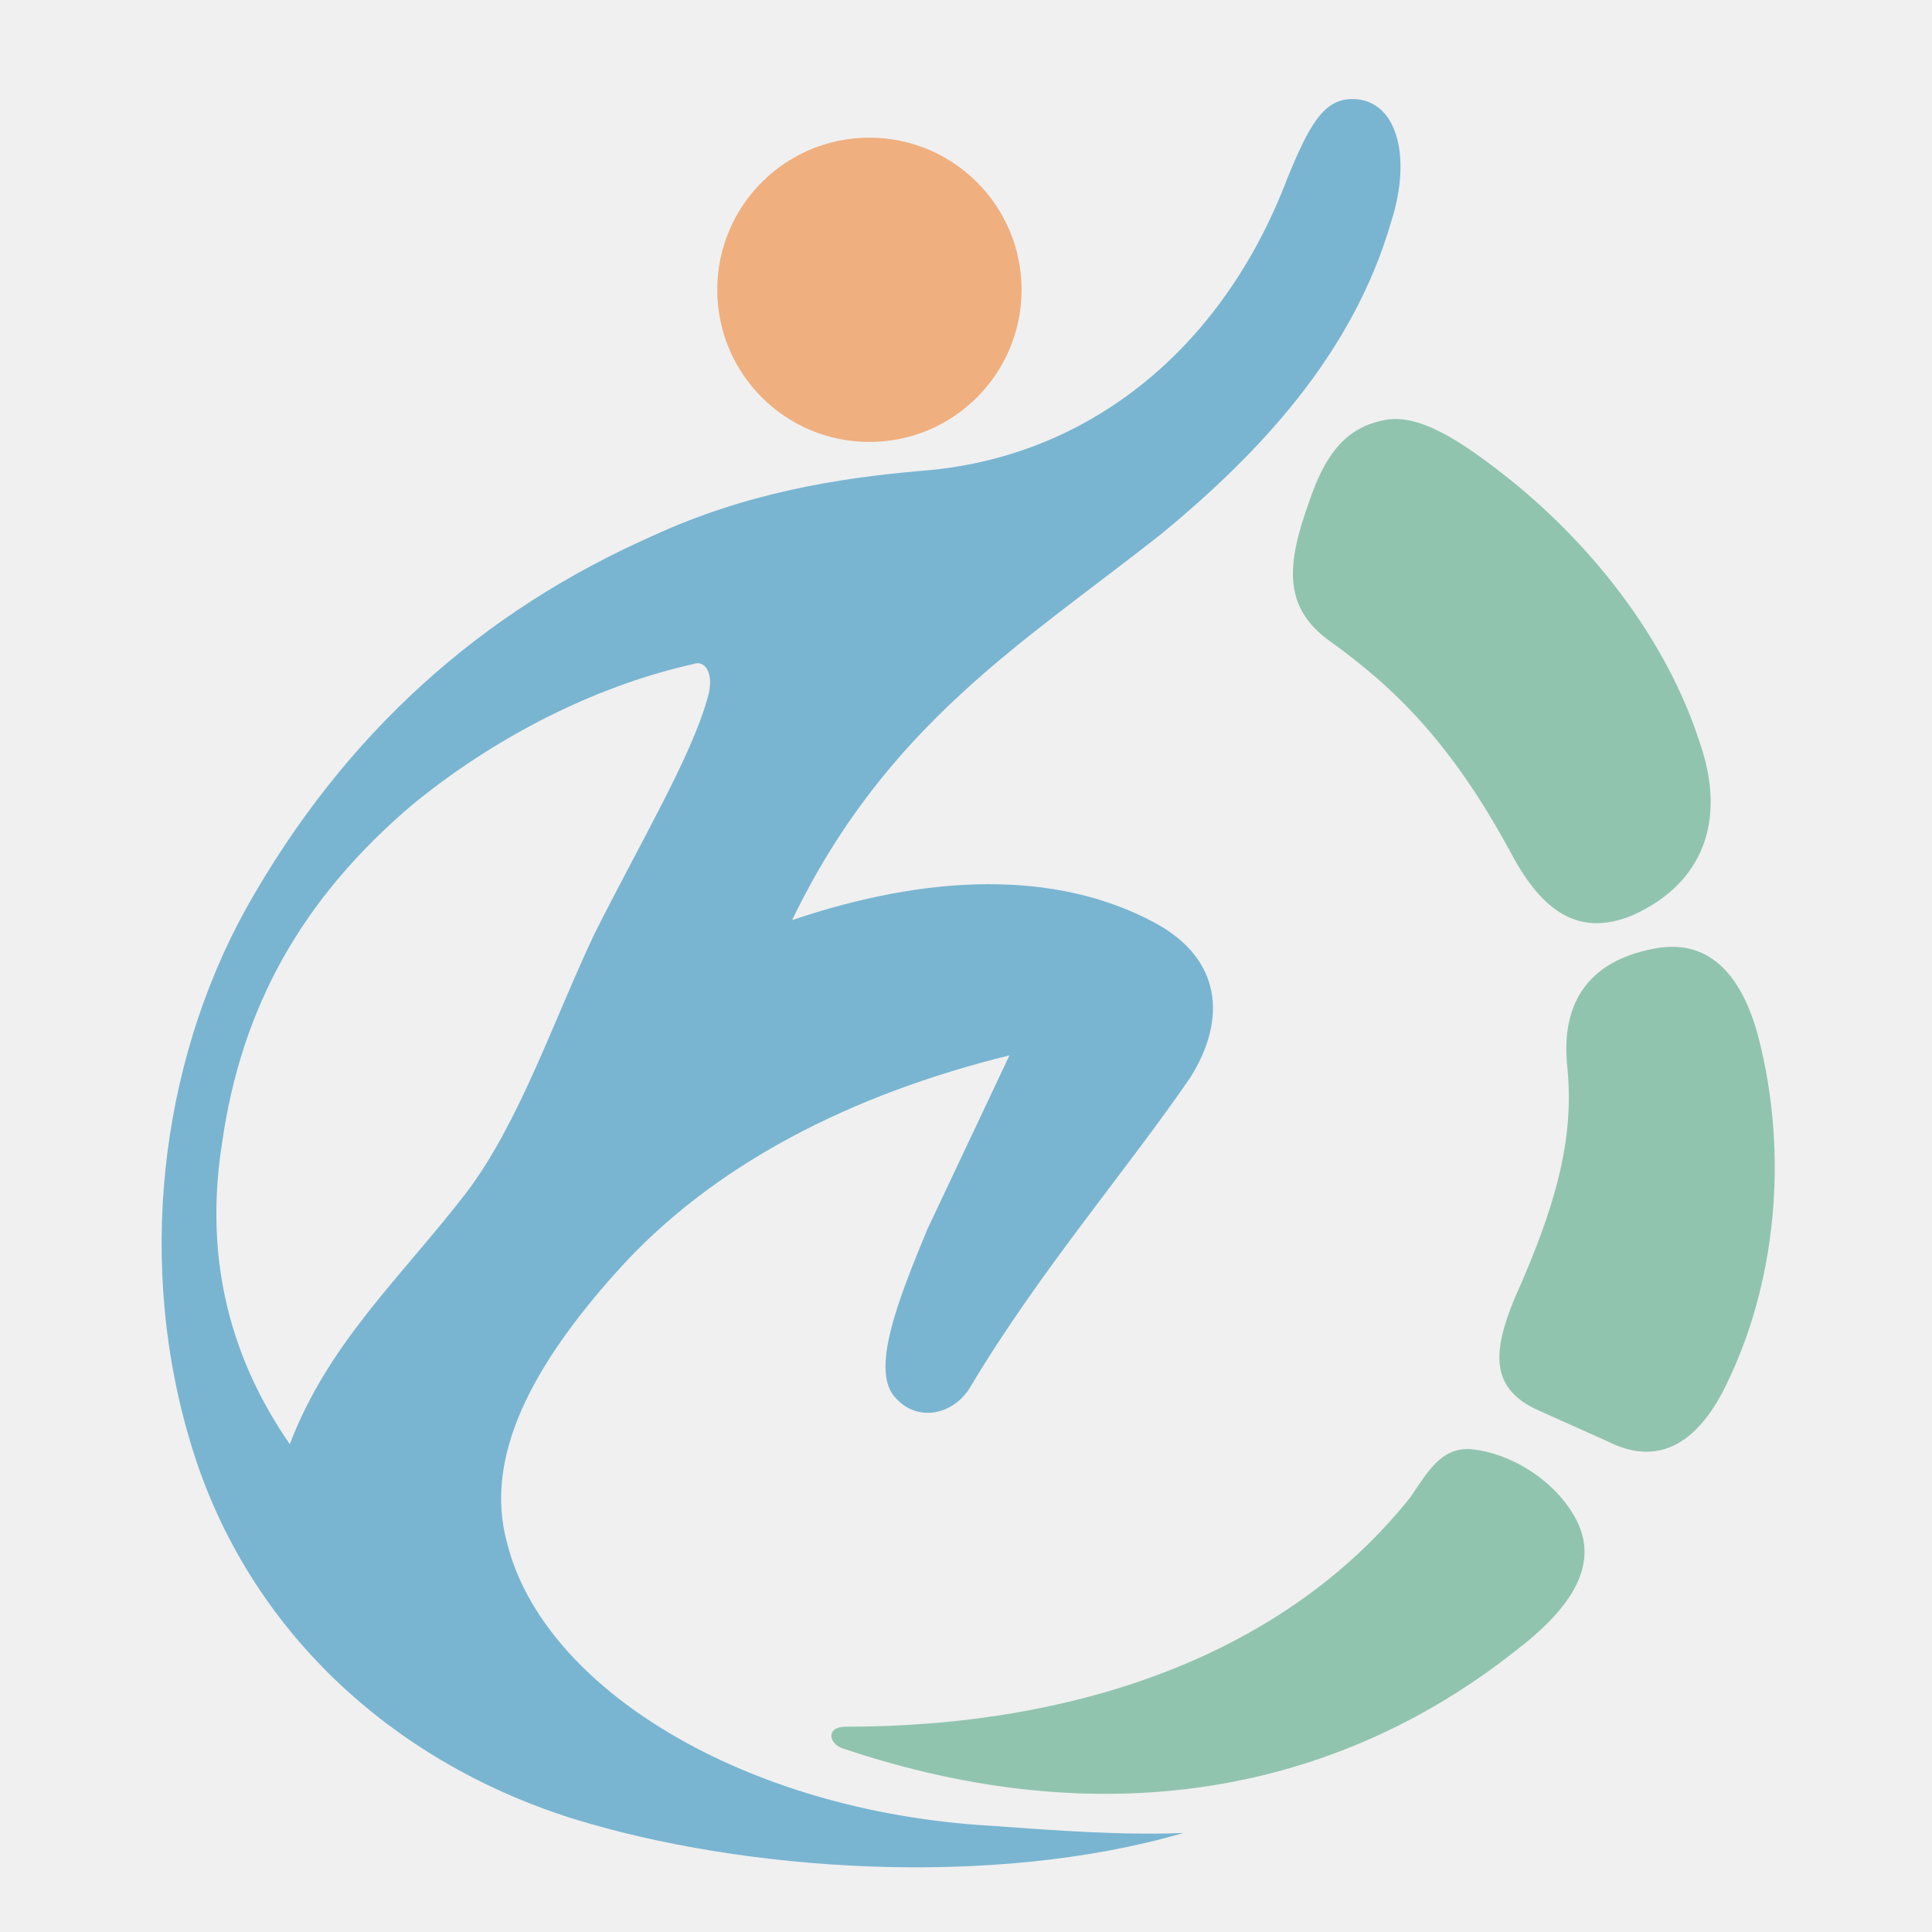
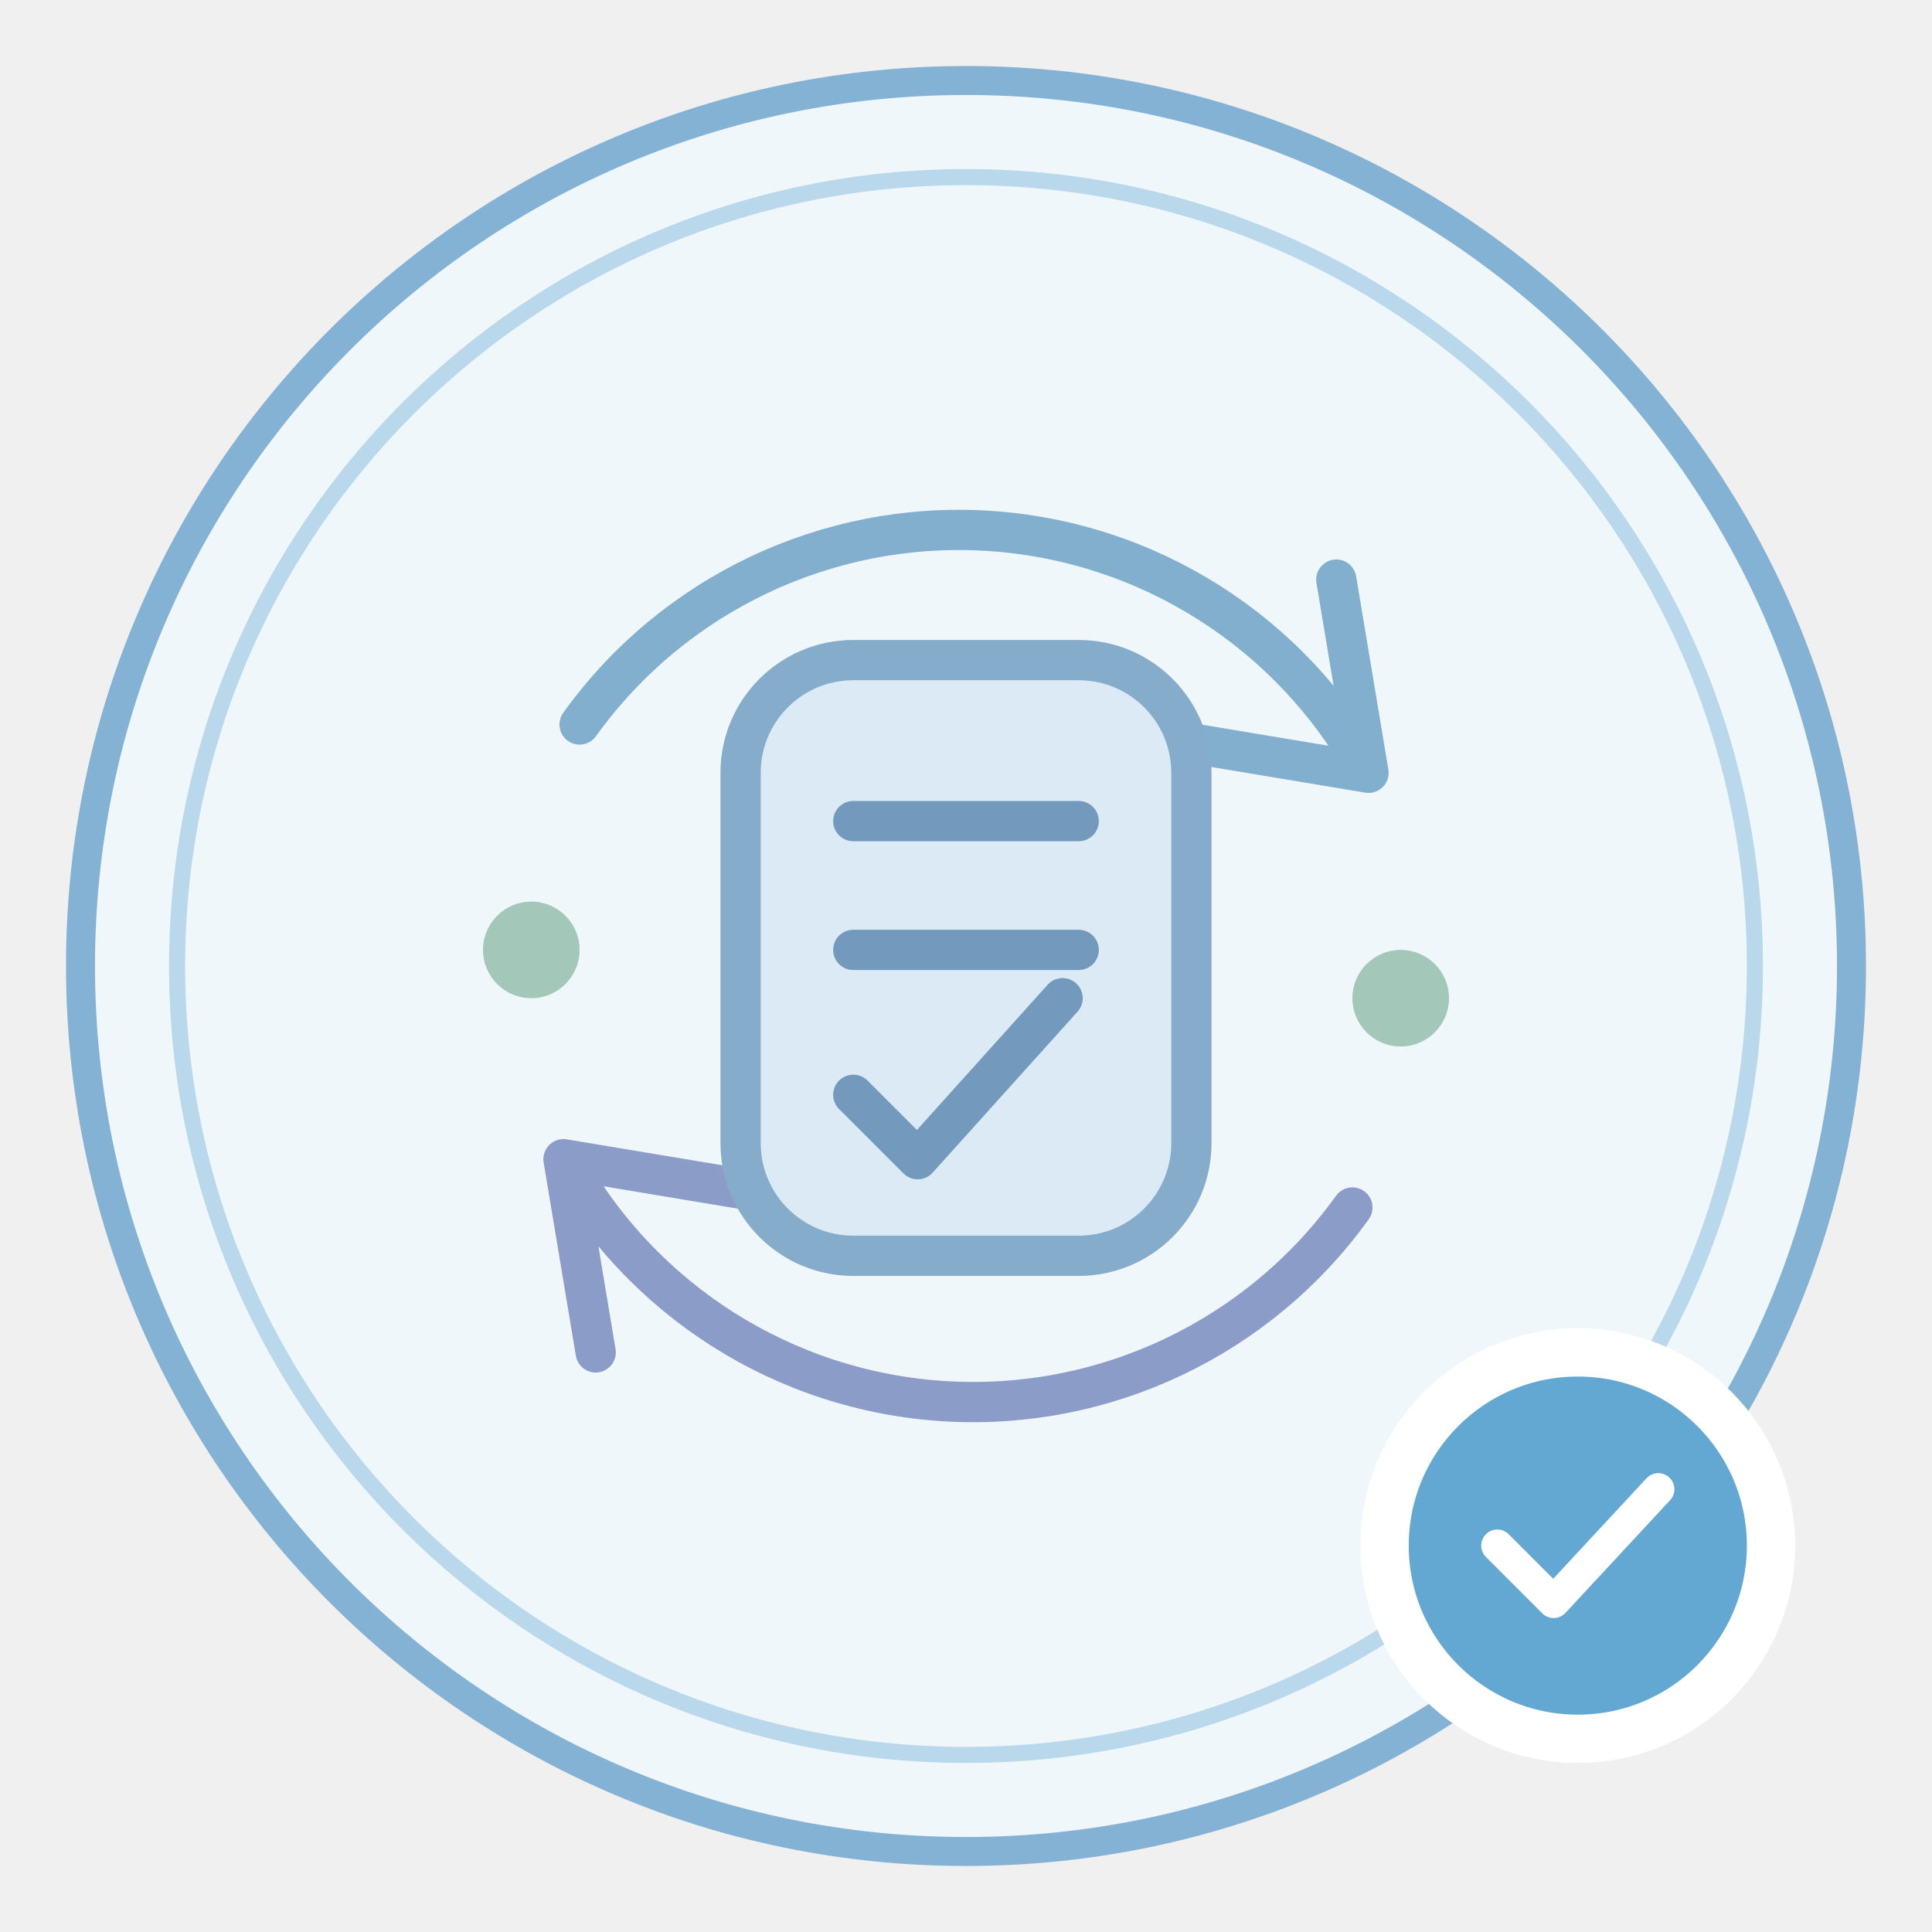
- <svg xmlns="http://www.w3.org/2000/svg" viewBox="240 210 800 800" fill="none">
-   <circle cx="600" cy="330" r="63" fill="#efaf7f" />
-   <path fill="#79b5d1" fill-rule="evenodd" d="M800 251C818 251 825 274 816 302C800 357 761 398 721 431C664 476 607 510 568 591C624 572 677 570 718 592C746 607 748 632 733 656C707 694 670 737 642 784C635 796 620 799 611 789C600 778 612 748 624 719L658 647C593 663 535 692 495 737C461 775 440 813 450 849C465 909 548 960 650 966C678 968 704 970 730 969C651 992 548 985 477 963C401 939 343 884 320 811C296 735 306 651 342 586C383 513 440 463 510 432C549 414 587 408 621 405C690 400 746 355 773 284C782 262 788 251 800 251ZM527 485C491 493 449 512 411 543C365 582 340 627 332 683C325 727 333 769 360 808C376 766 406 739 433 704C455 675 469 633 486 597C505 559 526 524 533 499C536 489 532 483 527 485Z" />
-   <path fill="#91c4af" d="M813 384C827 381 844 392 862 406C898 434 930 474 944 518C955 550 945 576 916 589C892 599 877 585 865 562C841 518 818 495 790 475C771 461 773 443 782 418C789 397 798 387 813 384Z" />
-   <path fill="#91c4af" d="M924 603C947 598 961 613 968 639C981 689 975 742 955 783C944 806 928 818 906 807L877 794C857 785 858 770 867 748C884 710 892 682 889 652C886 624 899 608 924 603Z" />
-   <path fill="#91c4af" d="M848 810C864 811 883 822 892 838C904 859 888 878 867 894C792 953 696 970 589 934C583 932 582 925 590 925C688 925 773 894 824 830C832 818 837 810 848 810Z" />
+ <svg xmlns="http://www.w3.org/2000/svg" viewBox="0 0 120 120" fill="none">
+   <circle cx="60" cy="60" r="55" fill="#f0f7fb" stroke="#84b2d4" stroke-width="1.8" />
+   <circle cx="60" cy="60" r="49" stroke="#bad8eb" stroke-width="1" />
+   <g stroke="#739abc" stroke-width="2.5" stroke-linecap="round" stroke-linejoin="round">
+     <path d="M36 45a29 29 0 0 1 49 3m0 0-2-12m2 12-12-2" stroke="#82afcd" />
+     <path d="M84 75a29 29 0 0 1-49-3m0 0 2 12m-2-12 12 2" stroke="#8c9cc8" />
+     <rect x="46" y="41" width="28" height="37" rx="7" fill="#dbeaf5" stroke="#85adcb" />
+     <path d="M53 51h14M53 59h14m-14 9 4 4 9-10" />
+     <circle cx="33" cy="59" r="3" fill="#a3c8b9" stroke="none" />
+     <circle cx="87" cy="62" r="3" fill="#a3c8b9" stroke="none" />
+   </g>
+   <circle cx="98" cy="96" r="12" fill="#63a8d2" stroke="#fff" stroke-width="3" />
+   <path d="m93 96 3.5 3.5 6.5-7" stroke="#fff" stroke-width="2" stroke-linecap="round" stroke-linejoin="round" />
</svg>
